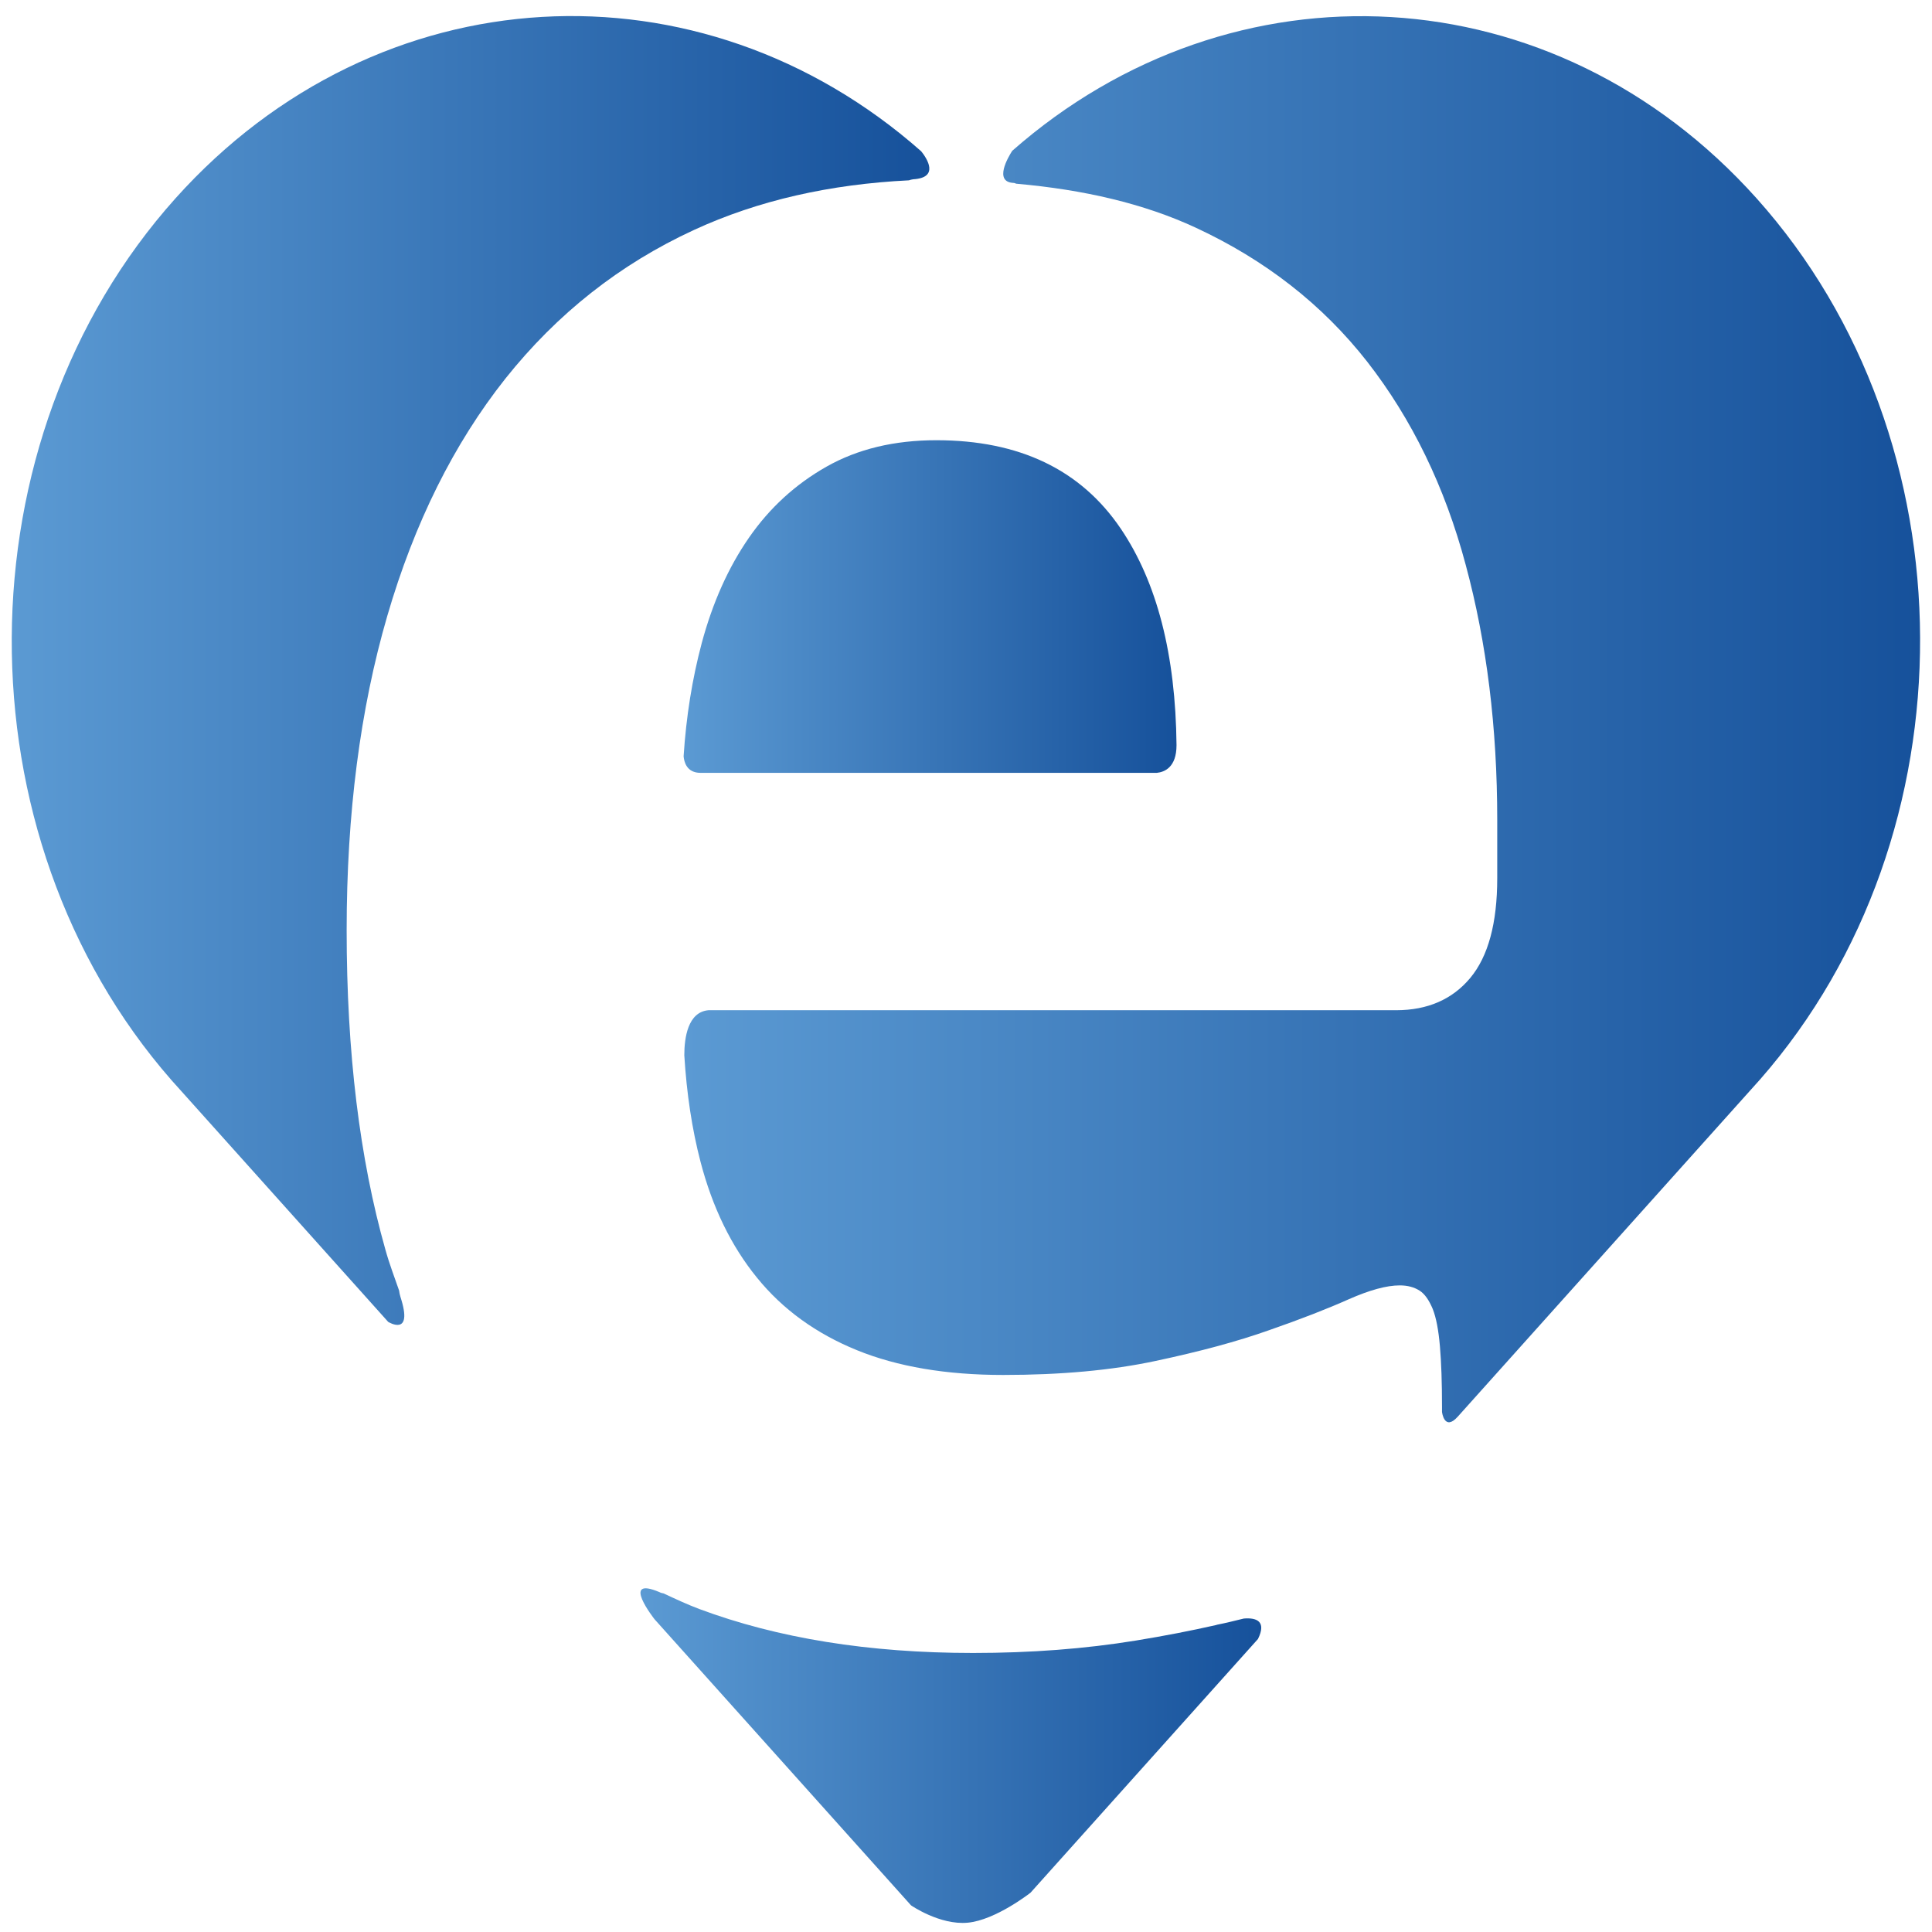
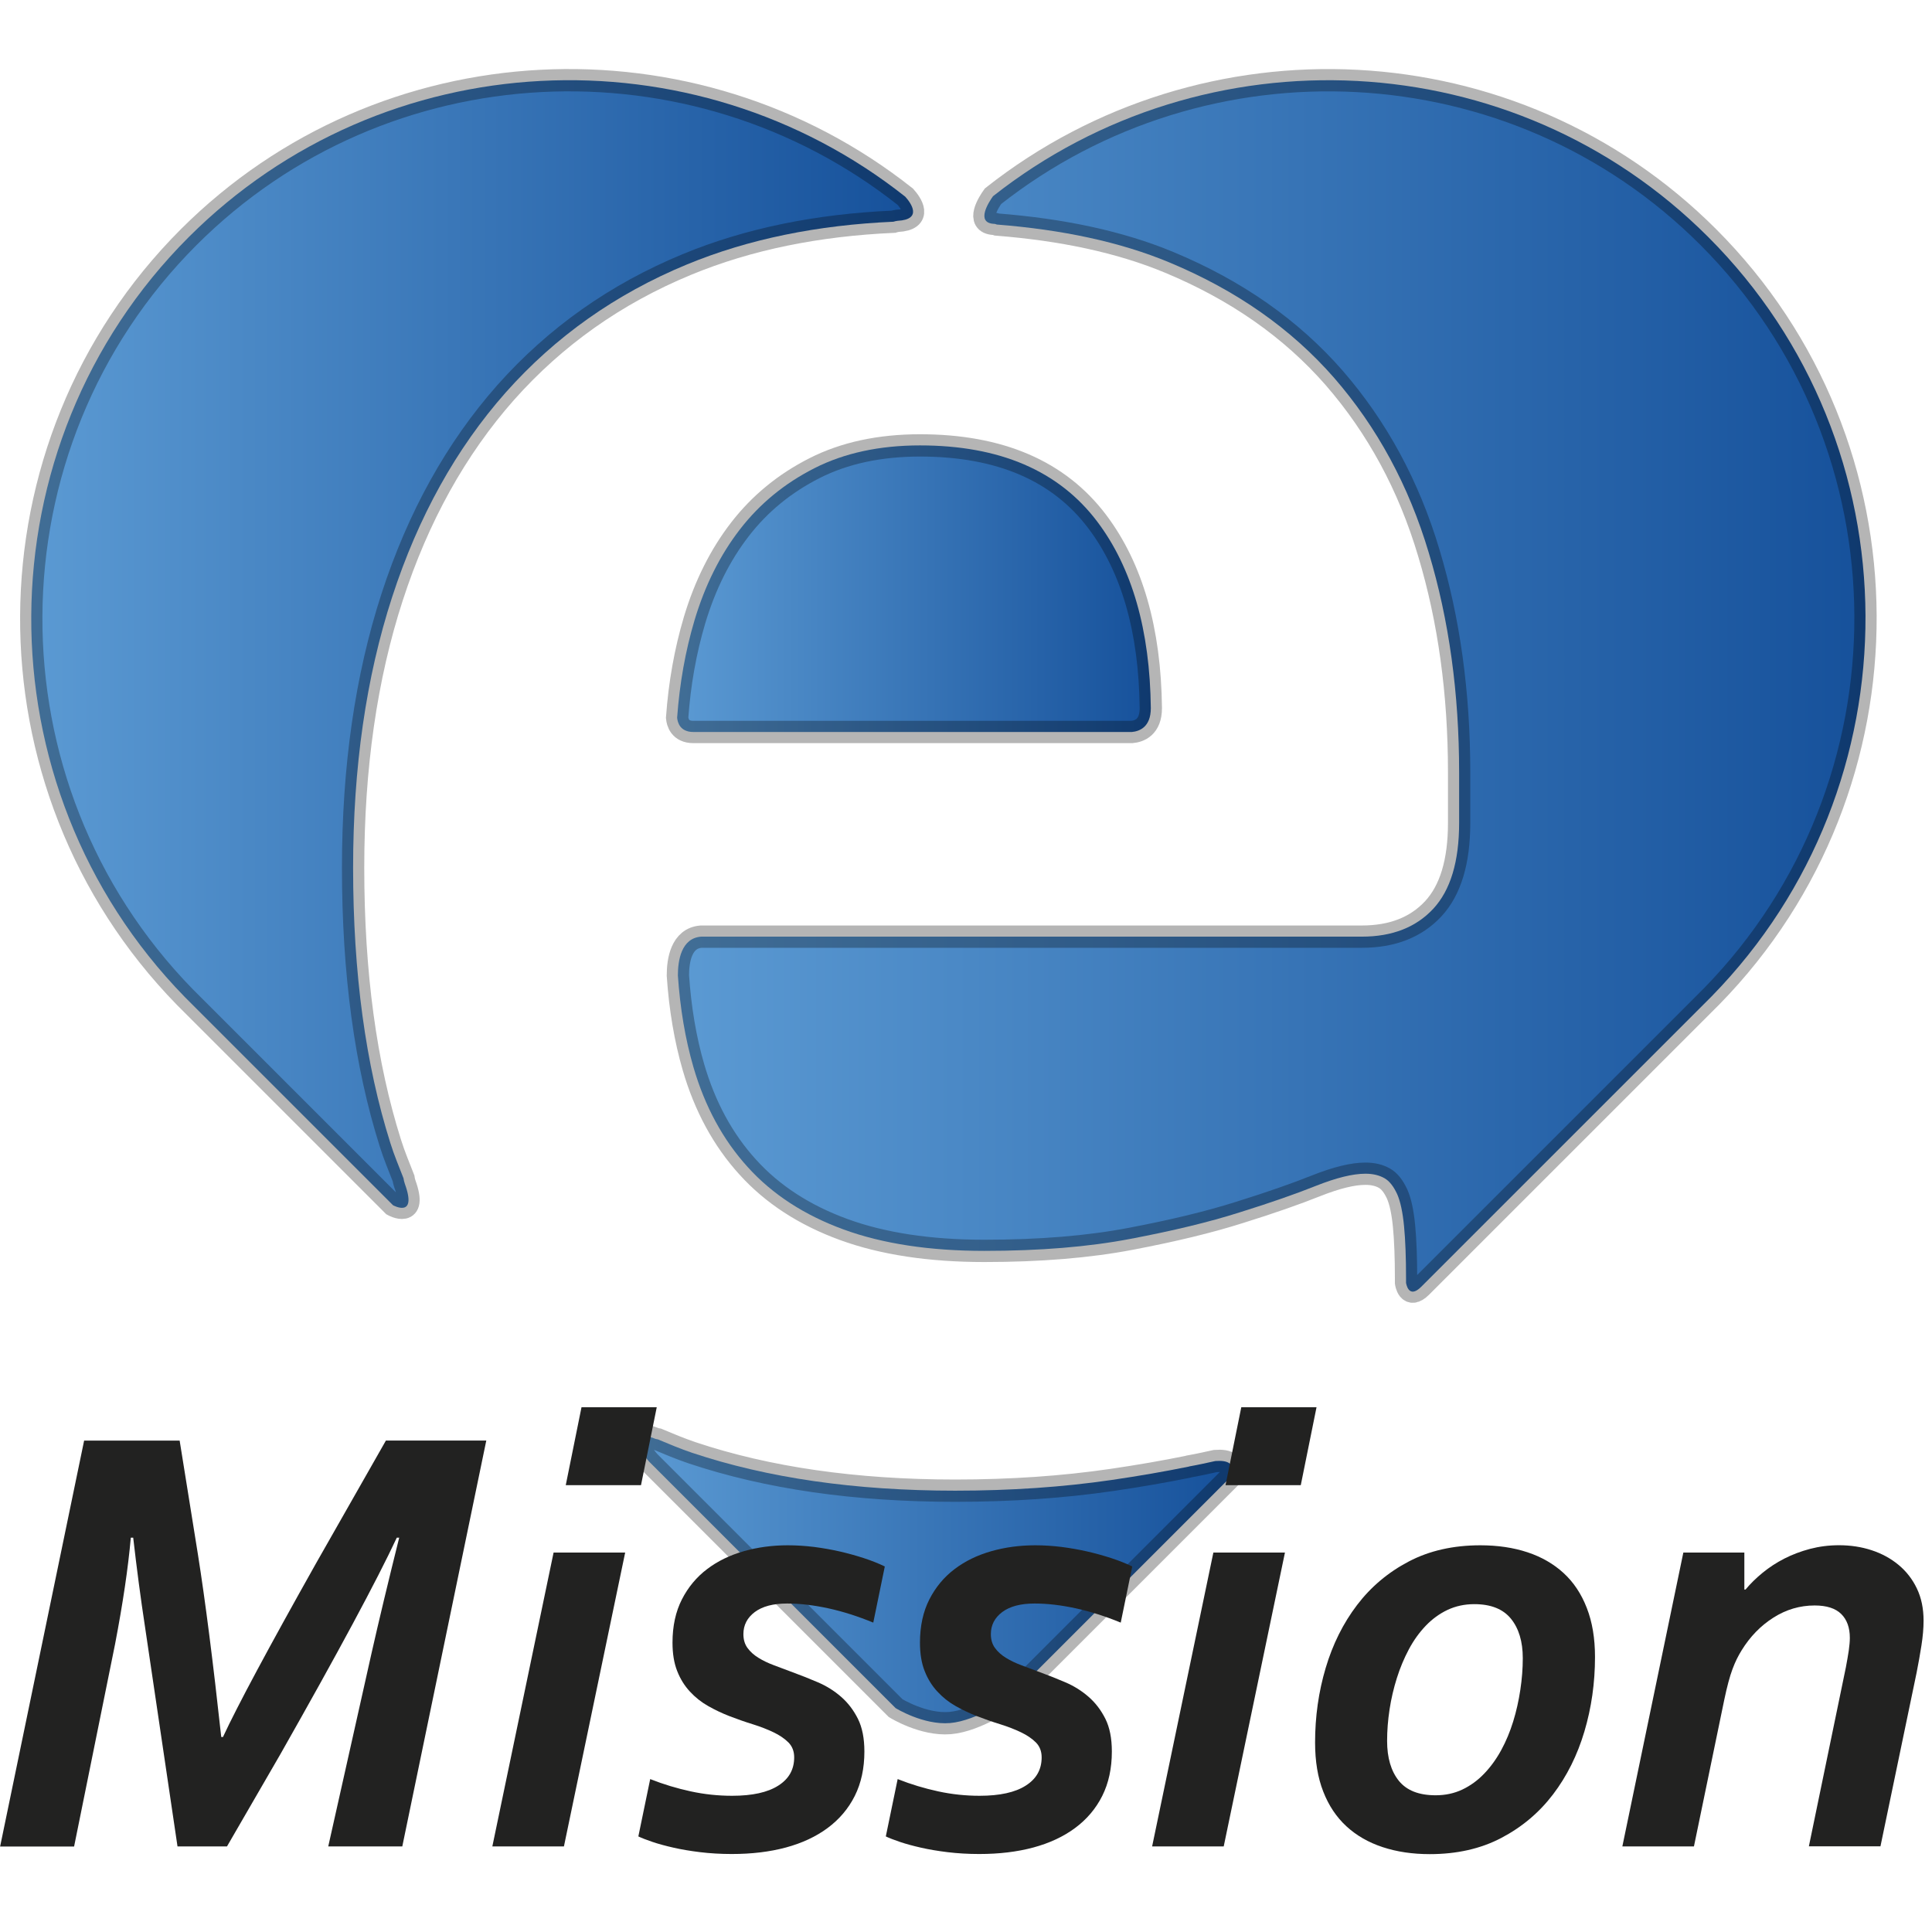
<svg xmlns="http://www.w3.org/2000/svg" version="1.1" width="512" height="512" viewBox="0 0 512 512" xml:space="preserve">
  <defs>
</defs>
-   <g transform="matrix(6.15 0 0 6.86 256.01 256.95)">
+   <g transform="matrix(1.67 0 0 1.67 254.89 255.21)">
    <g style="">
-       <g transform="matrix(1 0 0 1 -1.55 -14.03)">
-         <linearGradient id="SVGID_9" gradientUnits="userSpaceOnUse" gradientTransform="matrix(1 0 0 1 0 0)" x1="93.062" y1="86.698" x2="114.298" y2="86.698">
-           <stop offset="0%" style="stop-color:rgb(91,154,211);stop-opacity: 1" />
-           <stop offset="100%" style="stop-color:rgb(22,81,155);stop-opacity: 1" />
-         </linearGradient>
-         <path style="stroke: none; stroke-width: 1; stroke-dasharray: none; stroke-linecap: butt; stroke-dashoffset: 0; stroke-linejoin: miter; stroke-miterlimit: 4; fill: url(#SVGID_9); fill-rule: nonzero; opacity: 1;" transform=" translate(-103.67, -86.7)" d="M 111.89 83.7 c -1.72 -2.28 -4.37 -3.42 -7.95 -3.42 c -1.81 0 -3.39 0.34 -4.73 1.02 c -1.34 0.68 -2.45 1.59 -3.34 2.74 c -0.89 1.15 -1.57 2.51 -2.04 4.08 c -0.41 1.38 -0.67 2.84 -0.78 4.37 c 0.02 0.2 0.12 0.64 0.73 0.64 h 19.66 c 0.33 -0.03 0.85 -0.21 0.85 -1.07 C 114.25 88.56 113.45 85.77 111.89 83.7 z" stroke-linecap="round" />
+       <g transform="matrix(1.41 0 0 1.41 -2.12 -9.73)">
+         <g style="">
+           <g transform="matrix(2.51 0 0 2.51 -3.88 -35.24)" id="Layer_1">
+             <linearGradient id="SVGID_SVGID_1__5" gradientUnits="userSpaceOnUse" gradientTransform="matrix(1 0 0 1 0 0)" x1="93.062" y1="86.698" x2="114.298" y2="86.698">
+               <stop offset="0%" style="stop-color:rgb(91,154,211);stop-opacity: 1" />
+               <stop offset="100%" style="stop-color:rgb(22,81,155);stop-opacity: 1" />
+             </linearGradient>
+             <path style="stroke: rgb(0,0,0); stroke-opacity: 0.29; stroke-width: 1; stroke-dasharray: none; stroke-linecap: butt; stroke-dashoffset: 0; stroke-linejoin: miter; stroke-miterlimit: 4; fill: url(#SVGID_SVGID_1__5); fill-rule: nonzero; opacity: 1;" transform=" translate(-103.67, -86.7)" d="M 111.89 83.7 c -1.72 -2.28 -4.37 -3.42 -7.95 -3.42 c -1.81 0 -3.39 0.34 -4.73 1.02 c -1.34 0.68 -2.45 1.59 -3.34 2.74 c -0.89 1.15 -1.57 2.51 -2.04 4.08 c -0.41 1.38 -0.67 2.84 -0.78 4.37 c 0.02 0.2 0.12 0.64 0.73 0.64 h 19.66 c 0.33 -0.03 0.85 -0.21 0.85 -1.07 C 114.25 88.56 113.45 85.77 111.89 83.7 z" stroke-linecap="round" />
+           </g>
+           <g transform="matrix(2.51 0 0 2.51 36.39 -24.28)" id="Layer_1">
+             <linearGradient id="SVGID_SVGID_00000057133098341339519460000004378179623476908972__6" gradientUnits="userSpaceOnUse" gradientTransform="matrix(1 0 0 1 0 0)" x1="93.08" y1="91.064" x2="146.331" y2="91.064">
+               <stop offset="0%" style="stop-color:rgb(91,154,211);stop-opacity: 1" />
+               <stop offset="100%" style="stop-color:rgb(22,81,155);stop-opacity: 1" />
+             </linearGradient>
+             <path style="stroke: rgb(0,0,0); stroke-opacity: 0.29; stroke-width: 1; stroke-dasharray: none; stroke-linecap: butt; stroke-dashoffset: 0; stroke-linejoin: miter; stroke-miterlimit: 4; fill: url(#SVGID_SVGID_00000057133098341339519460000004378179623476908972__6); fill-rule: nonzero; opacity: 1;" transform=" translate(-119.71, -91.07)" d="M 139.28 70.94 c -8.73 -8.73 -22.57 -9.32 -32.07 -1.83 c -0.18 0.25 -0.8 1.2 0.05 1.24 c 0.05 0 0.09 0.02 0.12 0.03 c 2.91 0.23 5.51 0.77 7.74 1.7 c 3 1.25 5.46 2.97 7.39 5.18 c 1.92 2.21 3.34 4.82 4.24 7.84 c 0.91 3.02 1.36 6.3 1.36 9.85 v 2.26 c 0 1.74 -0.39 3.02 -1.16 3.85 c -0.77 0.83 -1.84 1.25 -3.2 1.25 H 94.12 c -0.89 0.07 -1.04 1.07 -1.04 1.74 c 0.1 1.47 0.33 2.85 0.7 4.12 c 0.51 1.75 1.32 3.25 2.43 4.47 c 1.11 1.23 2.55 2.16 4.3 2.8 c 1.75 0.64 3.86 0.96 6.31 0.96 c 2.49 0 4.68 -0.18 6.56 -0.54 c 1.89 -0.36 3.52 -0.75 4.9 -1.19 c 1.38 -0.43 2.52 -0.83 3.42 -1.19 c 0.91 -0.36 1.64 -0.54 2.21 -0.54 c 0.34 0 0.62 0.07 0.85 0.2 c 0.23 0.13 0.41 0.37 0.57 0.71 c 0.15 0.34 0.25 0.82 0.31 1.44 s 0.09 1.41 0.09 2.35 c 0 0.07 0 0.13 0 0.19 l 0 0 c 0 0 0.1 0.76 0.68 0.18 l 12.66 -12.66 c 0.07 -0.07 0.14 -0.14 0.2 -0.2 c 0.07 -0.07 0.1 -0.1 0.17 -0.17 C 148.68 95.52 148.63 80.29 139.28 70.94 z" stroke-linecap="round" />
+           </g>
+           <g transform="matrix(2.51 0 0 2.51 -53.6 -28.99)" id="Layer_1">
+             <linearGradient id="SVGID_SVGID_00000083788912932138425140000009336989193237540752__7" gradientUnits="userSpaceOnUse" gradientTransform="matrix(1 0 0 1 0 0)" x1="64.101" y1="89.198" x2="103.64" y2="89.198">
+               <stop offset="0%" style="stop-color:rgb(91,154,211);stop-opacity: 1" />
+               <stop offset="100%" style="stop-color:rgb(22,81,155);stop-opacity: 1" />
+             </linearGradient>
+             <path style="stroke: rgb(0,0,0); stroke-opacity: 0.29; stroke-width: 1; stroke-dasharray: none; stroke-linecap: butt; stroke-dashoffset: 0; stroke-linejoin: miter; stroke-miterlimit: 4; fill: url(#SVGID_SVGID_00000083788912932138425140000009336989193237540752__7); fill-rule: nonzero; opacity: 1;" transform=" translate(-83.87, -89.2)" d="M 103.29 69.14 c -9.5 -7.52 -23.38 -6.93 -32.13 1.81 c -9.35 9.35 -9.42 24.6 -0.18 34.07 c 0.07 0.07 0.1 0.1 0.17 0.17 l 9.17 9.17 h 0 c 0 0 1.1 0.61 0.53 -0.96 c -0.03 -0.09 -0.05 -0.17 -0.06 -0.25 c -0.2 -0.52 -0.42 -1.03 -0.59 -1.58 c -1.11 -3.51 -1.67 -7.62 -1.67 -12.34 c 0 -4.49 0.58 -8.54 1.75 -12.14 c 1.17 -3.6 2.87 -6.66 5.09 -9.17 c 2.23 -2.51 4.93 -4.42 8.12 -5.74 c 2.78 -1.15 5.88 -1.77 9.27 -1.92 c 0.06 -0.02 0.11 -0.03 0.18 -0.04 C 104.08 70.16 103.54 69.42 103.29 69.14 z" stroke-linecap="round" />
+           </g>
+           <g transform="matrix(2.51 0 0 2.51 -1.63 76.25)" id="Layer_1">
+             <linearGradient id="SVGID_SVGID_00000018923167136465268290000010527409344575377842__8" gradientUnits="userSpaceOnUse" gradientTransform="matrix(1 0 0 1 0 0)" x1="91.196" y1="131.109" x2="117.943" y2="131.109">
+               <stop offset="0%" style="stop-color:rgb(91,154,211);stop-opacity: 1" />
+               <stop offset="100%" style="stop-color:rgb(22,81,155);stop-opacity: 1" />
+             </linearGradient>
+             <path style="stroke: rgb(0,0,0); stroke-opacity: 0.29; stroke-width: 1; stroke-dasharray: none; stroke-linecap: butt; stroke-dashoffset: 0; stroke-linejoin: miter; stroke-miterlimit: 4; fill: url(#SVGID_SVGID_00000018923167136465268290000010527409344575377842__8); fill-rule: nonzero; opacity: 1;" transform=" translate(-104.57, -131.11)" d="M 117.19 125.81 c -0.37 0.08 -0.76 0.17 -1.16 0.24 c -0.02 0.01 -0.03 0.01 -0.03 0.01 l 0 0 c -1.08 0.22 -2.23 0.42 -3.46 0.6 c -2.19 0.32 -4.53 0.48 -7.02 0.48 c -4.49 0 -8.42 -0.57 -11.8 -1.7 c -0.53 -0.18 -1.03 -0.39 -1.53 -0.6 c -0.06 -0.01 -0.12 -0.02 -0.18 -0.05 c -1.71 -0.65 -0.21 1.05 -0.21 1.05 h 0 l 11.05 11.05 c 0 0 1.24 0.77 2.44 0.67 c 1.21 -0.1 2.71 -1.16 2.71 -1.16 l 0.83 -0.83 l 8.97 -8.97 C 118.18 125.91 117.73 125.77 117.19 125.81 z" stroke-linecap="round" />
+           </g>
+         </g>
      </g>
-       <g transform="matrix(1 0 0 1 14.49 -9.67)">
-         <linearGradient id="SVGID_10" gradientUnits="userSpaceOnUse" gradientTransform="matrix(1 0 0 1 0 0)" x1="93.08" y1="91.064" x2="146.331" y2="91.064">
-           <stop offset="0%" style="stop-color:rgb(91,154,211);stop-opacity: 1" />
-           <stop offset="100%" style="stop-color:rgb(22,81,155);stop-opacity: 1" />
-         </linearGradient>
-         <path style="stroke: none; stroke-width: 1; stroke-dasharray: none; stroke-linecap: butt; stroke-dashoffset: 0; stroke-linejoin: miter; stroke-miterlimit: 4; fill: url(#SVGID_10); fill-rule: nonzero; opacity: 1;" transform=" translate(-119.71, -91.07)" d="M 139.28 70.94 c -8.73 -8.73 -22.57 -9.32 -32.07 -1.83 c -0.18 0.25 -0.8 1.2 0.05 1.24 c 0.05 0 0.09 0.02 0.12 0.03 c 2.91 0.23 5.51 0.77 7.74 1.7 c 3 1.25 5.46 2.97 7.39 5.18 c 1.92 2.21 3.34 4.82 4.24 7.84 c 0.91 3.02 1.36 6.3 1.36 9.85 v 2.26 c 0 1.74 -0.39 3.02 -1.16 3.85 c -0.77 0.83 -1.84 1.25 -3.2 1.25 H 94.12 c -0.89 0.07 -1.04 1.07 -1.04 1.74 c 0.1 1.47 0.33 2.85 0.7 4.12 c 0.51 1.75 1.32 3.25 2.43 4.47 c 1.11 1.23 2.55 2.16 4.3 2.8 c 1.75 0.64 3.86 0.96 6.31 0.96 c 2.49 0 4.68 -0.18 6.56 -0.54 c 1.89 -0.36 3.52 -0.75 4.9 -1.19 c 1.38 -0.43 2.52 -0.83 3.42 -1.19 c 0.91 -0.36 1.64 -0.54 2.21 -0.54 c 0.34 0 0.62 0.07 0.85 0.2 c 0.23 0.13 0.41 0.37 0.57 0.71 c 0.15 0.34 0.25 0.82 0.31 1.44 s 0.09 1.41 0.09 2.35 c 0 0.07 0 0.13 0 0.19 l 0 0 c 0 0 0.1 0.76 0.68 0.18 l 12.66 -12.66 c 0.07 -0.07 0.14 -0.14 0.2 -0.2 c 0.07 -0.07 0.1 -0.1 0.17 -0.17 C 148.68 95.52 148.63 80.29 139.28 70.94 z" stroke-linecap="round" />
+       <g transform="matrix(1.41 0 0 1.41 -2.12 -9.74)">
+         <g style="">
+ </g>
      </g>
-       <g transform="matrix(1 0 0 1 -21.35 -11.55)">
-         <linearGradient id="SVGID_11" gradientUnits="userSpaceOnUse" gradientTransform="matrix(1 0 0 1 0 0)" x1="64.101" y1="89.198" x2="103.64" y2="89.198">
-           <stop offset="0%" style="stop-color:rgb(91,154,211);stop-opacity: 1" />
-           <stop offset="100%" style="stop-color:rgb(22,81,155);stop-opacity: 1" />
-         </linearGradient>
-         <path style="stroke: none; stroke-width: 1; stroke-dasharray: none; stroke-linecap: butt; stroke-dashoffset: 0; stroke-linejoin: miter; stroke-miterlimit: 4; fill: url(#SVGID_11); fill-rule: nonzero; opacity: 1;" transform=" translate(-83.87, -89.2)" d="M 103.29 69.14 c -9.5 -7.52 -23.38 -6.93 -32.13 1.81 c -9.35 9.35 -9.42 24.6 -0.18 34.07 c 0.07 0.07 0.1 0.1 0.17 0.17 l 9.17 9.17 h 0 c 0 0 1.1 0.61 0.53 -0.96 c -0.03 -0.09 -0.05 -0.17 -0.06 -0.25 c -0.2 -0.52 -0.42 -1.03 -0.59 -1.58 c -1.11 -3.51 -1.67 -7.62 -1.67 -12.34 c 0 -4.49 0.58 -8.54 1.75 -12.14 c 1.17 -3.6 2.87 -6.66 5.09 -9.17 c 2.23 -2.51 4.93 -4.42 8.12 -5.74 c 2.78 -1.15 5.88 -1.77 9.27 -1.92 c 0.06 -0.02 0.11 -0.03 0.18 -0.04 C 104.08 70.16 103.54 69.42 103.29 69.14 z" stroke-linecap="round" />
+       <g transform="matrix(1 0 0 1 -114.04 107.99)" id="Layer_1">
+         <path style="stroke: none; stroke-width: 1; stroke-dasharray: none; stroke-linecap: butt; stroke-dashoffset: 0; stroke-linejoin: miter; stroke-miterlimit: 4; fill: rgb(34,34,33); fill-rule: nonzero; opacity: 1;" transform=" translate(-191.7, -104.63)" d="M 188.5 119.45 c 2.28 -4.91 7.19 -14.07 14.73 -27.49 l 11.12 -19.54 h 15.93 l -13.33 64.41 H 205.2 l 6.88 -30.71 c 1.16 -5.13 2.62 -11.23 4.38 -18.29 h -0.38 c -3.18 6.8 -9.34 18.26 -18.48 34.37 l -8.47 14.63 h -7.85 l -5.15 -34.8 c -0.71 -4.65 -1.33 -9.39 -1.88 -14.2 h -0.38 c -0.42 4.75 -1.25 10.38 -2.5 16.9 l -6.5 32.11 h -11.74 l 13.33 -64.41 h 15.16 l 2.89 18 c 1.19 7.51 2.42 17.18 3.71 29.03 H 188.5 z" stroke-linecap="round" />
      </g>
-       <g transform="matrix(1 0 0 1 -0.65 30.37)">
-         <linearGradient id="SVGID_12" gradientUnits="userSpaceOnUse" gradientTransform="matrix(1 0 0 1 0 0)" x1="91.196" y1="131.109" x2="117.943" y2="131.109">
-           <stop offset="0%" style="stop-color:rgb(91,154,211);stop-opacity: 1" />
-           <stop offset="100%" style="stop-color:rgb(22,81,155);stop-opacity: 1" />
-         </linearGradient>
-         <path style="stroke: none; stroke-width: 1; stroke-dasharray: none; stroke-linecap: butt; stroke-dashoffset: 0; stroke-linejoin: miter; stroke-miterlimit: 4; fill: url(#SVGID_12); fill-rule: nonzero; opacity: 1;" transform=" translate(-104.57, -131.11)" d="M 117.19 125.81 c -0.37 0.08 -0.76 0.17 -1.16 0.24 c -0.02 0.01 -0.03 0.01 -0.03 0.01 l 0 0 c -1.08 0.22 -2.23 0.42 -3.46 0.6 c -2.19 0.32 -4.53 0.48 -7.02 0.48 c -4.49 0 -8.42 -0.57 -11.8 -1.7 c -0.53 -0.18 -1.03 -0.39 -1.53 -0.6 c -0.06 -0.01 -0.12 -0.02 -0.18 -0.05 c -1.71 -0.65 -0.21 1.05 -0.21 1.05 h 0 l 11.05 11.05 c 0 0 1.24 0.77 2.44 0.67 c 1.21 -0.1 2.71 -1.16 2.71 -1.16 l 0.83 -0.83 l 8.97 -8.97 C 118.18 125.91 117.73 125.77 117.19 125.81 z" stroke-linecap="round" />
+       <g transform="matrix(1 0 0 1 -61.45 105.34)" id="Layer_1">
+         <path style="stroke: none; stroke-width: 1; stroke-dasharray: none; stroke-linecap: butt; stroke-dashoffset: 0; stroke-linejoin: miter; stroke-miterlimit: 4; fill: rgb(34,34,33); fill-rule: nonzero; opacity: 1;" transform=" translate(-244.3, -101.98)" d="M 231.25 136.83 l 9.72 -46.64 h 11.36 l -9.72 46.64 H 231.25 z M 242.9 79.5 l 2.5 -12.37 h 11.94 l -2.5 12.37 H 242.9 z" stroke-linecap="round" />
+       </g>
+       <g transform="matrix(1 0 0 1 -31.78 116.89)" id="Layer_1">
+         <path style="stroke: none; stroke-width: 1; stroke-dasharray: none; stroke-linecap: butt; stroke-dashoffset: 0; stroke-linejoin: miter; stroke-miterlimit: 4; fill: rgb(34,34,33); fill-rule: nonzero; opacity: 1;" transform=" translate(-273.96, -113.52)" d="M 279.14 122.68 c 0 -0.96 -0.31 -1.75 -0.91 -2.36 c -0.61 -0.61 -1.4 -1.15 -2.36 -1.61 c -0.96 -0.46 -2.06 -0.89 -3.3 -1.28 c -1.24 -0.38 -2.48 -0.82 -3.73 -1.3 c -1.16 -0.45 -2.27 -0.98 -3.35 -1.59 c -1.08 -0.61 -2.04 -1.37 -2.89 -2.29 c -0.85 -0.91 -1.53 -2 -2.02 -3.25 c -0.5 -1.25 -0.75 -2.76 -0.75 -4.52 c 0 -2.63 0.5 -4.92 1.49 -6.86 c 0.99 -1.94 2.33 -3.55 4 -4.81 c 1.67 -1.27 3.61 -2.21 5.82 -2.84 c 2.21 -0.63 4.54 -0.94 6.98 -0.94 c 1.38 0 2.77 0.09 4.16 0.26 c 1.4 0.18 2.76 0.42 4.09 0.72 c 1.33 0.31 2.61 0.66 3.83 1.06 c 1.22 0.4 2.33 0.84 3.32 1.32 l -1.83 8.91 c -2.41 -0.99 -4.77 -1.75 -7.1 -2.26 c -2.33 -0.51 -4.52 -0.77 -6.57 -0.77 c -2.21 0 -3.92 0.45 -5.13 1.35 c -1.2 0.9 -1.81 2.07 -1.81 3.51 c 0 0.87 0.22 1.6 0.65 2.19 c 0.43 0.59 1.01 1.12 1.73 1.56 c 0.72 0.45 1.56 0.85 2.5 1.2 c 0.95 0.35 1.93 0.72 2.96 1.11 c 1.32 0.48 2.65 1.01 4 1.59 c 1.35 0.58 2.57 1.34 3.66 2.29 c 1.09 0.95 1.98 2.11 2.67 3.49 c 0.69 1.38 1.03 3.11 1.03 5.2 c 0 2.66 -0.51 5.01 -1.52 7.03 c -1.01 2.02 -2.45 3.72 -4.31 5.1 c -1.86 1.38 -4.08 2.41 -6.64 3.1 c -2.57 0.69 -5.42 1.03 -8.57 1.03 c -1.77 0 -3.43 -0.1 -5.01 -0.29 c -1.57 -0.19 -2.99 -0.43 -4.26 -0.72 c -1.27 -0.29 -2.38 -0.59 -3.32 -0.91 c -0.95 -0.32 -1.69 -0.61 -2.24 -0.87 l 1.88 -9.1 c 2.12 0.84 4.26 1.48 6.43 1.95 c 2.17 0.47 4.36 0.7 6.57 0.7 c 3.21 0 5.65 -0.54 7.32 -1.61 C 278.31 126.1 279.14 124.6 279.14 122.68 z" stroke-linecap="round" />
+       </g>
+       <g transform="matrix(1 0 0 1 7.5 116.89)" id="Layer_1">
+         <path style="stroke: none; stroke-width: 1; stroke-dasharray: none; stroke-linecap: butt; stroke-dashoffset: 0; stroke-linejoin: miter; stroke-miterlimit: 4; fill: rgb(34,34,33); fill-rule: nonzero; opacity: 1;" transform=" translate(-313.25, -113.52)" d="M 318.42 122.68 c 0 -0.96 -0.31 -1.75 -0.91 -2.36 c -0.61 -0.61 -1.4 -1.15 -2.36 -1.61 c -0.96 -0.46 -2.06 -0.89 -3.3 -1.28 c -1.24 -0.38 -2.48 -0.82 -3.73 -1.3 c -1.16 -0.45 -2.27 -0.98 -3.35 -1.59 c -1.08 -0.61 -2.04 -1.37 -2.89 -2.29 c -0.85 -0.91 -1.53 -2 -2.02 -3.25 c -0.5 -1.25 -0.75 -2.76 -0.75 -4.52 c 0 -2.63 0.5 -4.92 1.49 -6.86 c 0.99 -1.94 2.33 -3.55 4 -4.81 c 1.67 -1.27 3.61 -2.21 5.82 -2.84 c 2.21 -0.63 4.54 -0.94 6.98 -0.94 c 1.38 0 2.77 0.09 4.16 0.26 c 1.4 0.18 2.76 0.42 4.09 0.72 c 1.33 0.31 2.61 0.66 3.83 1.06 c 1.22 0.4 2.33 0.84 3.32 1.32 l -1.83 8.91 c -2.41 -0.99 -4.77 -1.75 -7.1 -2.26 c -2.33 -0.51 -4.52 -0.77 -6.57 -0.77 c -2.21 0 -3.92 0.45 -5.13 1.35 c -1.2 0.9 -1.81 2.07 -1.81 3.51 c 0 0.87 0.22 1.6 0.65 2.19 c 0.43 0.59 1.01 1.12 1.73 1.56 c 0.72 0.45 1.56 0.85 2.5 1.2 c 0.95 0.35 1.93 0.72 2.96 1.11 c 1.32 0.48 2.65 1.01 4 1.59 c 1.35 0.58 2.57 1.34 3.66 2.29 c 1.09 0.95 1.98 2.11 2.67 3.49 c 0.69 1.38 1.03 3.11 1.03 5.2 c 0 2.66 -0.51 5.01 -1.52 7.03 c -1.01 2.02 -2.45 3.72 -4.31 5.1 c -1.86 1.38 -4.08 2.41 -6.64 3.1 c -2.57 0.69 -5.42 1.03 -8.57 1.03 c -1.77 0 -3.43 -0.1 -5.01 -0.29 c -1.57 -0.19 -2.99 -0.43 -4.26 -0.72 c -1.27 -0.29 -2.38 -0.59 -3.32 -0.91 c -0.95 -0.32 -1.69 -0.61 -2.24 -0.87 l 1.88 -9.1 c 2.12 0.84 4.26 1.48 6.43 1.95 c 2.17 0.47 4.36 0.7 6.57 0.7 c 3.21 0 5.65 -0.54 7.32 -1.61 C 317.59 126.1 318.42 124.6 318.42 122.68 z" stroke-linecap="round" />
+       </g>
+       <g transform="matrix(1 0 0 1 43.25 105.34)" id="Layer_1">
+         <path style="stroke: none; stroke-width: 1; stroke-dasharray: none; stroke-linecap: butt; stroke-dashoffset: 0; stroke-linejoin: miter; stroke-miterlimit: 4; fill: rgb(34,34,33); fill-rule: nonzero; opacity: 1;" transform=" translate(-349, -101.98)" d="M 335.95 136.83 l 9.72 -46.64 h 11.36 l -9.72 46.64 H 335.95 z M 347.6 79.5 l 2.5 -12.37 h 11.94 l -2.5 12.37 H 347.6 z" stroke-linecap="round" />
+       </g>
+       <g transform="matrix(1 0 0 1 78.27 116.9)" id="Layer_1">
+         <path style="stroke: none; stroke-width: 1; stroke-dasharray: none; stroke-linecap: butt; stroke-dashoffset: 0; stroke-linejoin: miter; stroke-miterlimit: 4; fill: rgb(34,34,33); fill-rule: nonzero; opacity: 1;" transform=" translate(-384.02, -113.53)" d="M 388.03 89.03 c 2.76 0 5.25 0.37 7.49 1.11 c 2.23 0.74 4.14 1.84 5.73 3.3 c 1.59 1.46 2.82 3.31 3.68 5.54 c 0.87 2.23 1.3 4.82 1.3 7.77 c 0 4.11 -0.56 8.05 -1.68 11.82 c -1.12 3.77 -2.78 7.1 -4.98 9.99 c -2.2 2.89 -4.93 5.19 -8.21 6.91 c -3.27 1.72 -7.06 2.57 -11.36 2.57 c -2.73 0 -5.21 -0.37 -7.46 -1.11 c -2.25 -0.74 -4.16 -1.84 -5.75 -3.3 c -1.59 -1.46 -2.82 -3.3 -3.68 -5.51 c -0.87 -2.21 -1.3 -4.81 -1.3 -7.8 c 0 -4.11 0.56 -8.05 1.68 -11.82 c 1.12 -3.77 2.78 -7.1 4.98 -9.99 c 2.2 -2.89 4.93 -5.19 8.21 -6.91 C 379.94 89.89 383.73 89.03 388.03 89.03 z M 387.07 98.37 c -1.54 0 -2.95 0.31 -4.24 0.91 c -1.28 0.61 -2.44 1.45 -3.47 2.53 c -1.03 1.08 -1.92 2.32 -2.67 3.73 c -0.75 1.41 -1.39 2.93 -1.9 4.55 c -0.51 1.62 -0.9 3.28 -1.16 4.98 c -0.26 1.7 -0.39 3.37 -0.39 5.01 c 0 2.66 0.62 4.77 1.85 6.31 c 1.24 1.54 3.18 2.31 5.85 2.31 c 1.54 0 2.95 -0.3 4.24 -0.91 c 1.28 -0.61 2.44 -1.45 3.47 -2.53 c 1.03 -1.07 1.93 -2.32 2.7 -3.73 c 0.77 -1.41 1.4 -2.93 1.9 -4.55 c 0.5 -1.62 0.87 -3.29 1.13 -5.01 c 0.26 -1.72 0.39 -3.39 0.39 -5.03 c 0 -2.63 -0.63 -4.72 -1.88 -6.26 C 391.64 99.14 389.7 98.37 387.07 98.37 z" stroke-linecap="round" />
+       </g>
+       <g transform="matrix(1 0 0 1 128.72 116.29)" id="Layer_1">
+         <path style="stroke: none; stroke-width: 1; stroke-dasharray: none; stroke-linecap: butt; stroke-dashoffset: 0; stroke-linejoin: miter; stroke-miterlimit: 4; fill: rgb(34,34,33); fill-rule: nonzero; opacity: 1;" transform=" translate(-434.46, -112.93)" d="M 421.92 136.83 h -11.36 l 9.68 -46.64 h 9.68 v 5.87 h 0.19 c 0.77 -0.93 1.68 -1.82 2.72 -2.67 c 1.04 -0.85 2.19 -1.6 3.44 -2.24 c 1.25 -0.64 2.61 -1.15 4.07 -1.54 c 1.46 -0.38 2.99 -0.58 4.6 -0.58 c 1.83 0 3.55 0.26 5.17 0.79 c 1.62 0.53 3.05 1.31 4.28 2.33 c 1.24 1.03 2.21 2.28 2.91 3.75 c 0.71 1.48 1.06 3.18 1.06 5.1 c 0 1.19 -0.11 2.5 -0.34 3.95 c -0.23 1.44 -0.48 2.89 -0.77 4.33 l -5.73 27.53 h -11.36 l 5.87 -28.4 c 0.19 -0.99 0.34 -1.88 0.46 -2.67 c 0.11 -0.79 0.17 -1.45 0.17 -2 c 0 -1.64 -0.46 -2.9 -1.37 -3.8 c -0.91 -0.9 -2.32 -1.35 -4.21 -1.35 c -2.34 0 -4.52 0.64 -6.55 1.93 c -2.02 1.28 -3.71 3.02 -5.05 5.2 c -0.26 0.42 -0.51 0.87 -0.75 1.35 c -0.24 0.48 -0.47 1.03 -0.7 1.64 c -0.23 0.61 -0.44 1.31 -0.65 2.09 c -0.21 0.79 -0.43 1.71 -0.65 2.77 L 421.92 136.83 z" stroke-linecap="round" />
      </g>
    </g>
  </g>
</svg>
